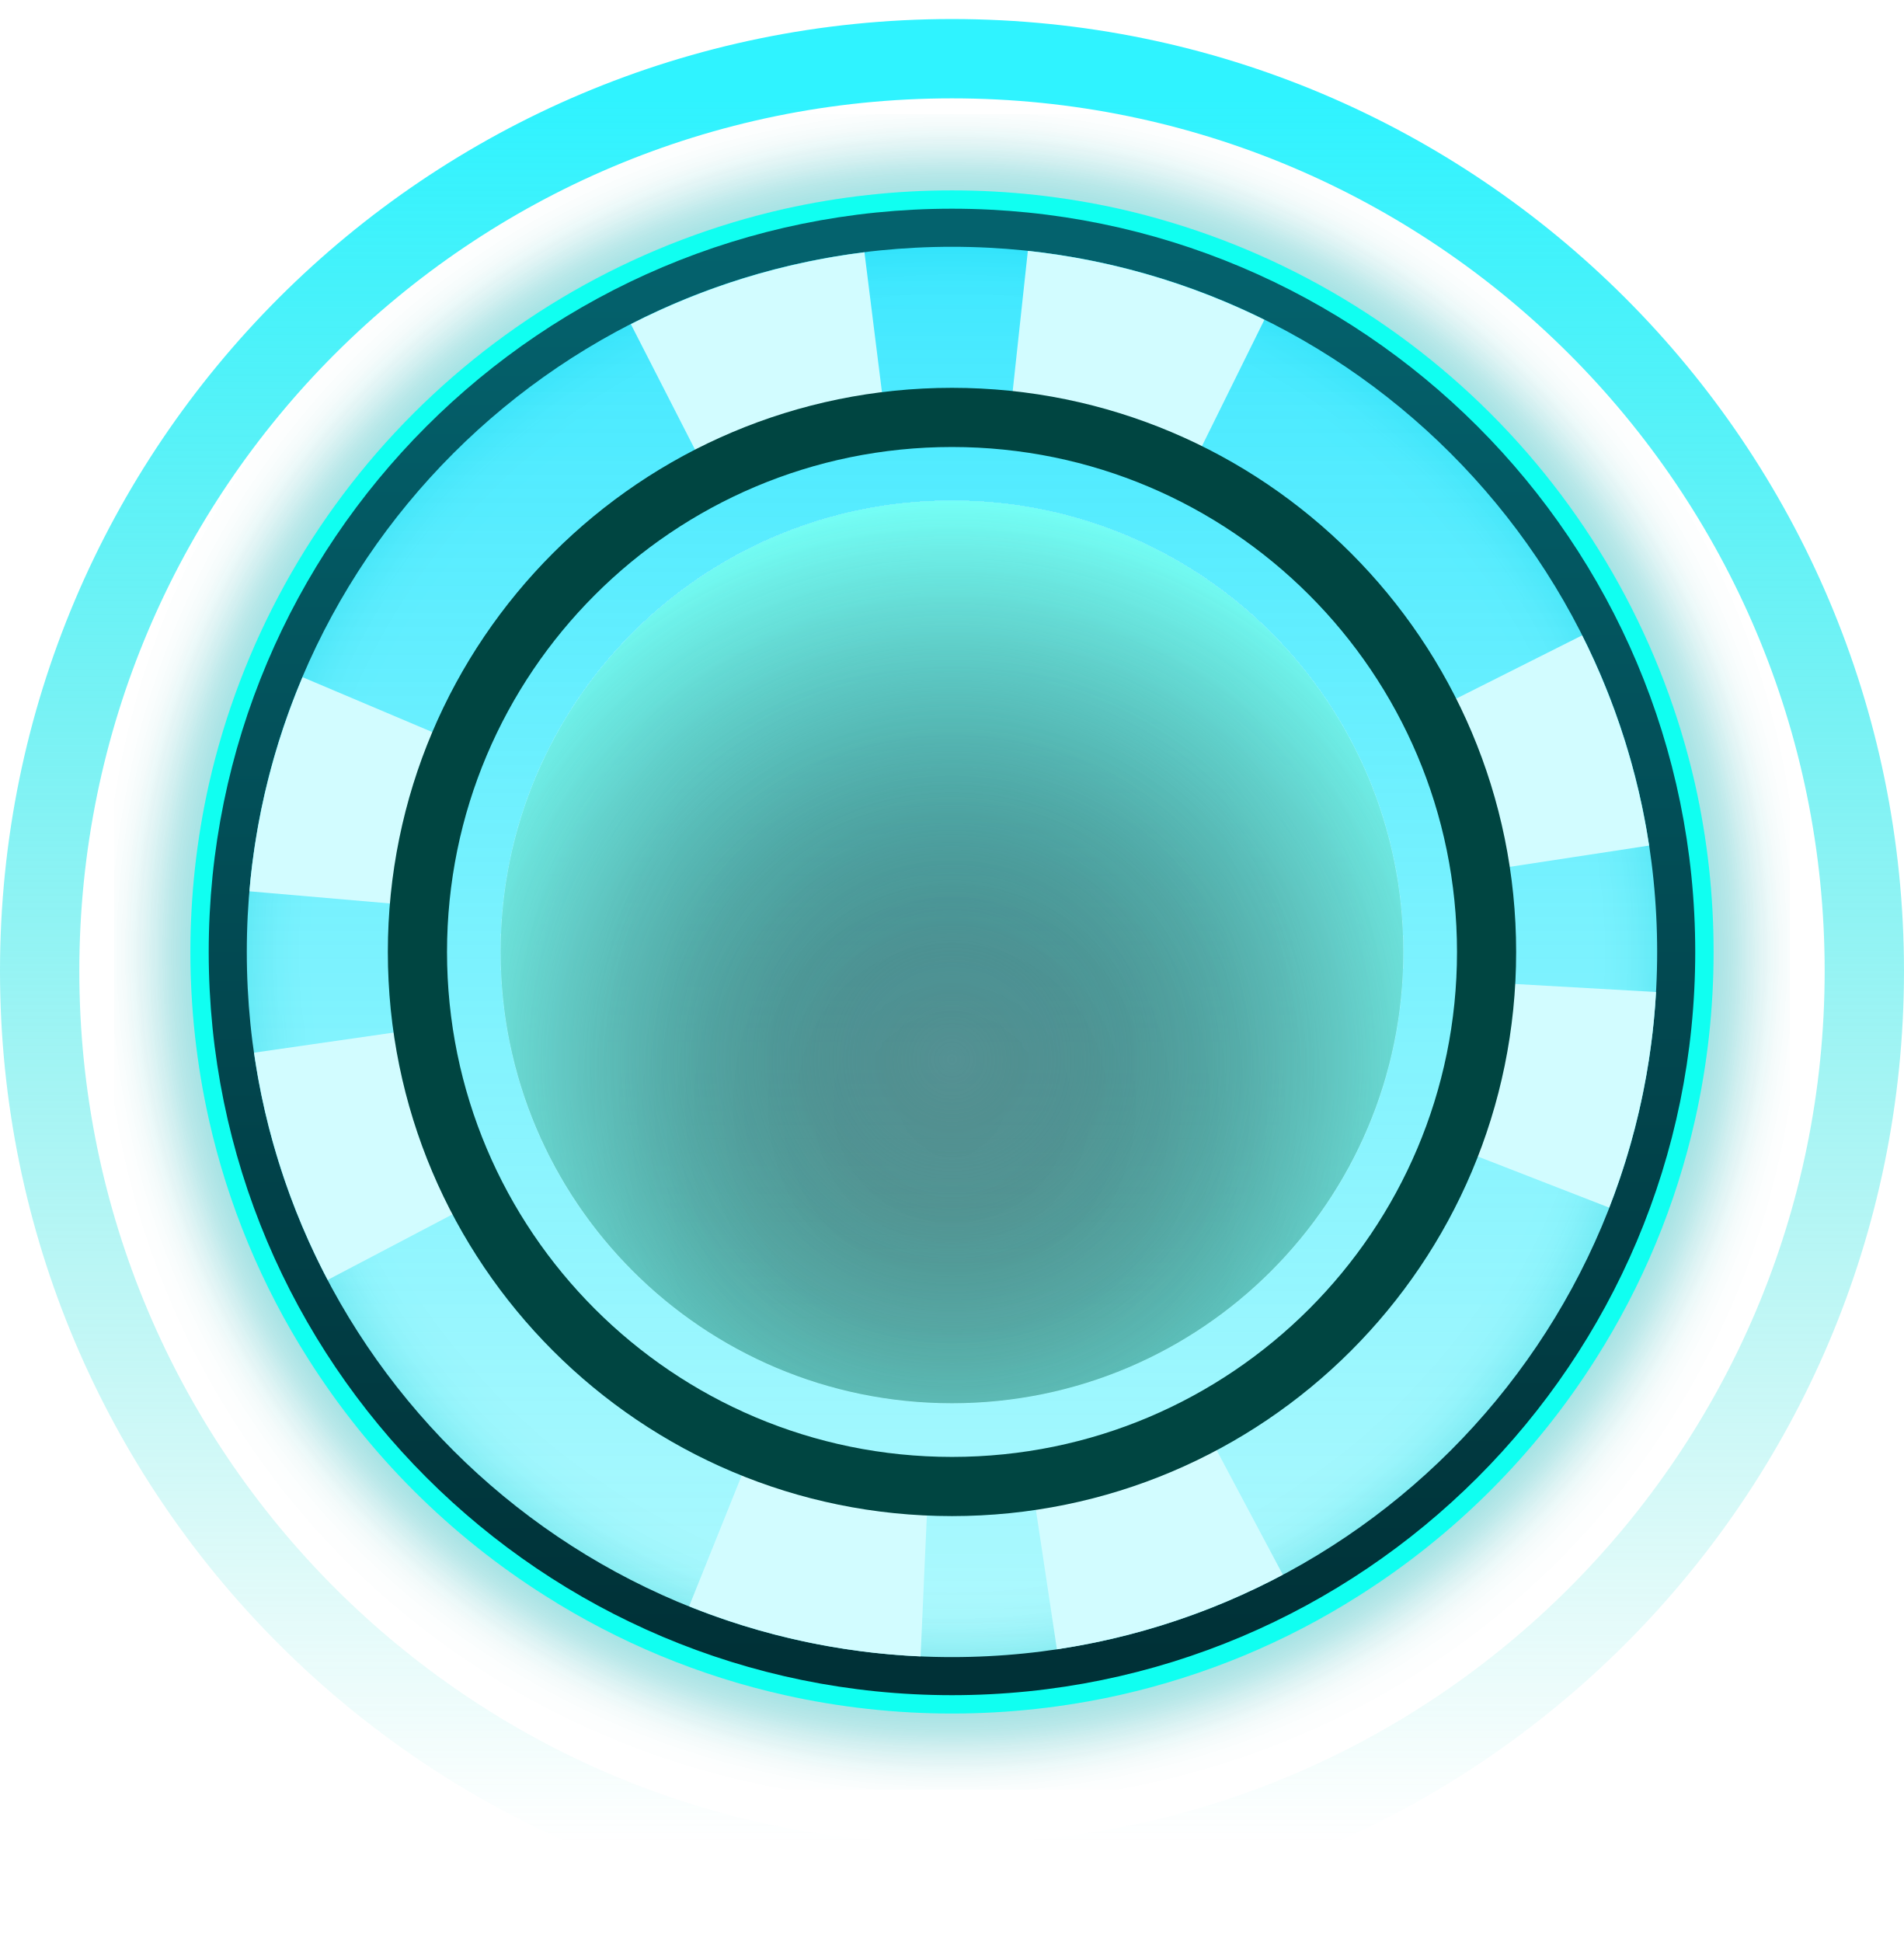
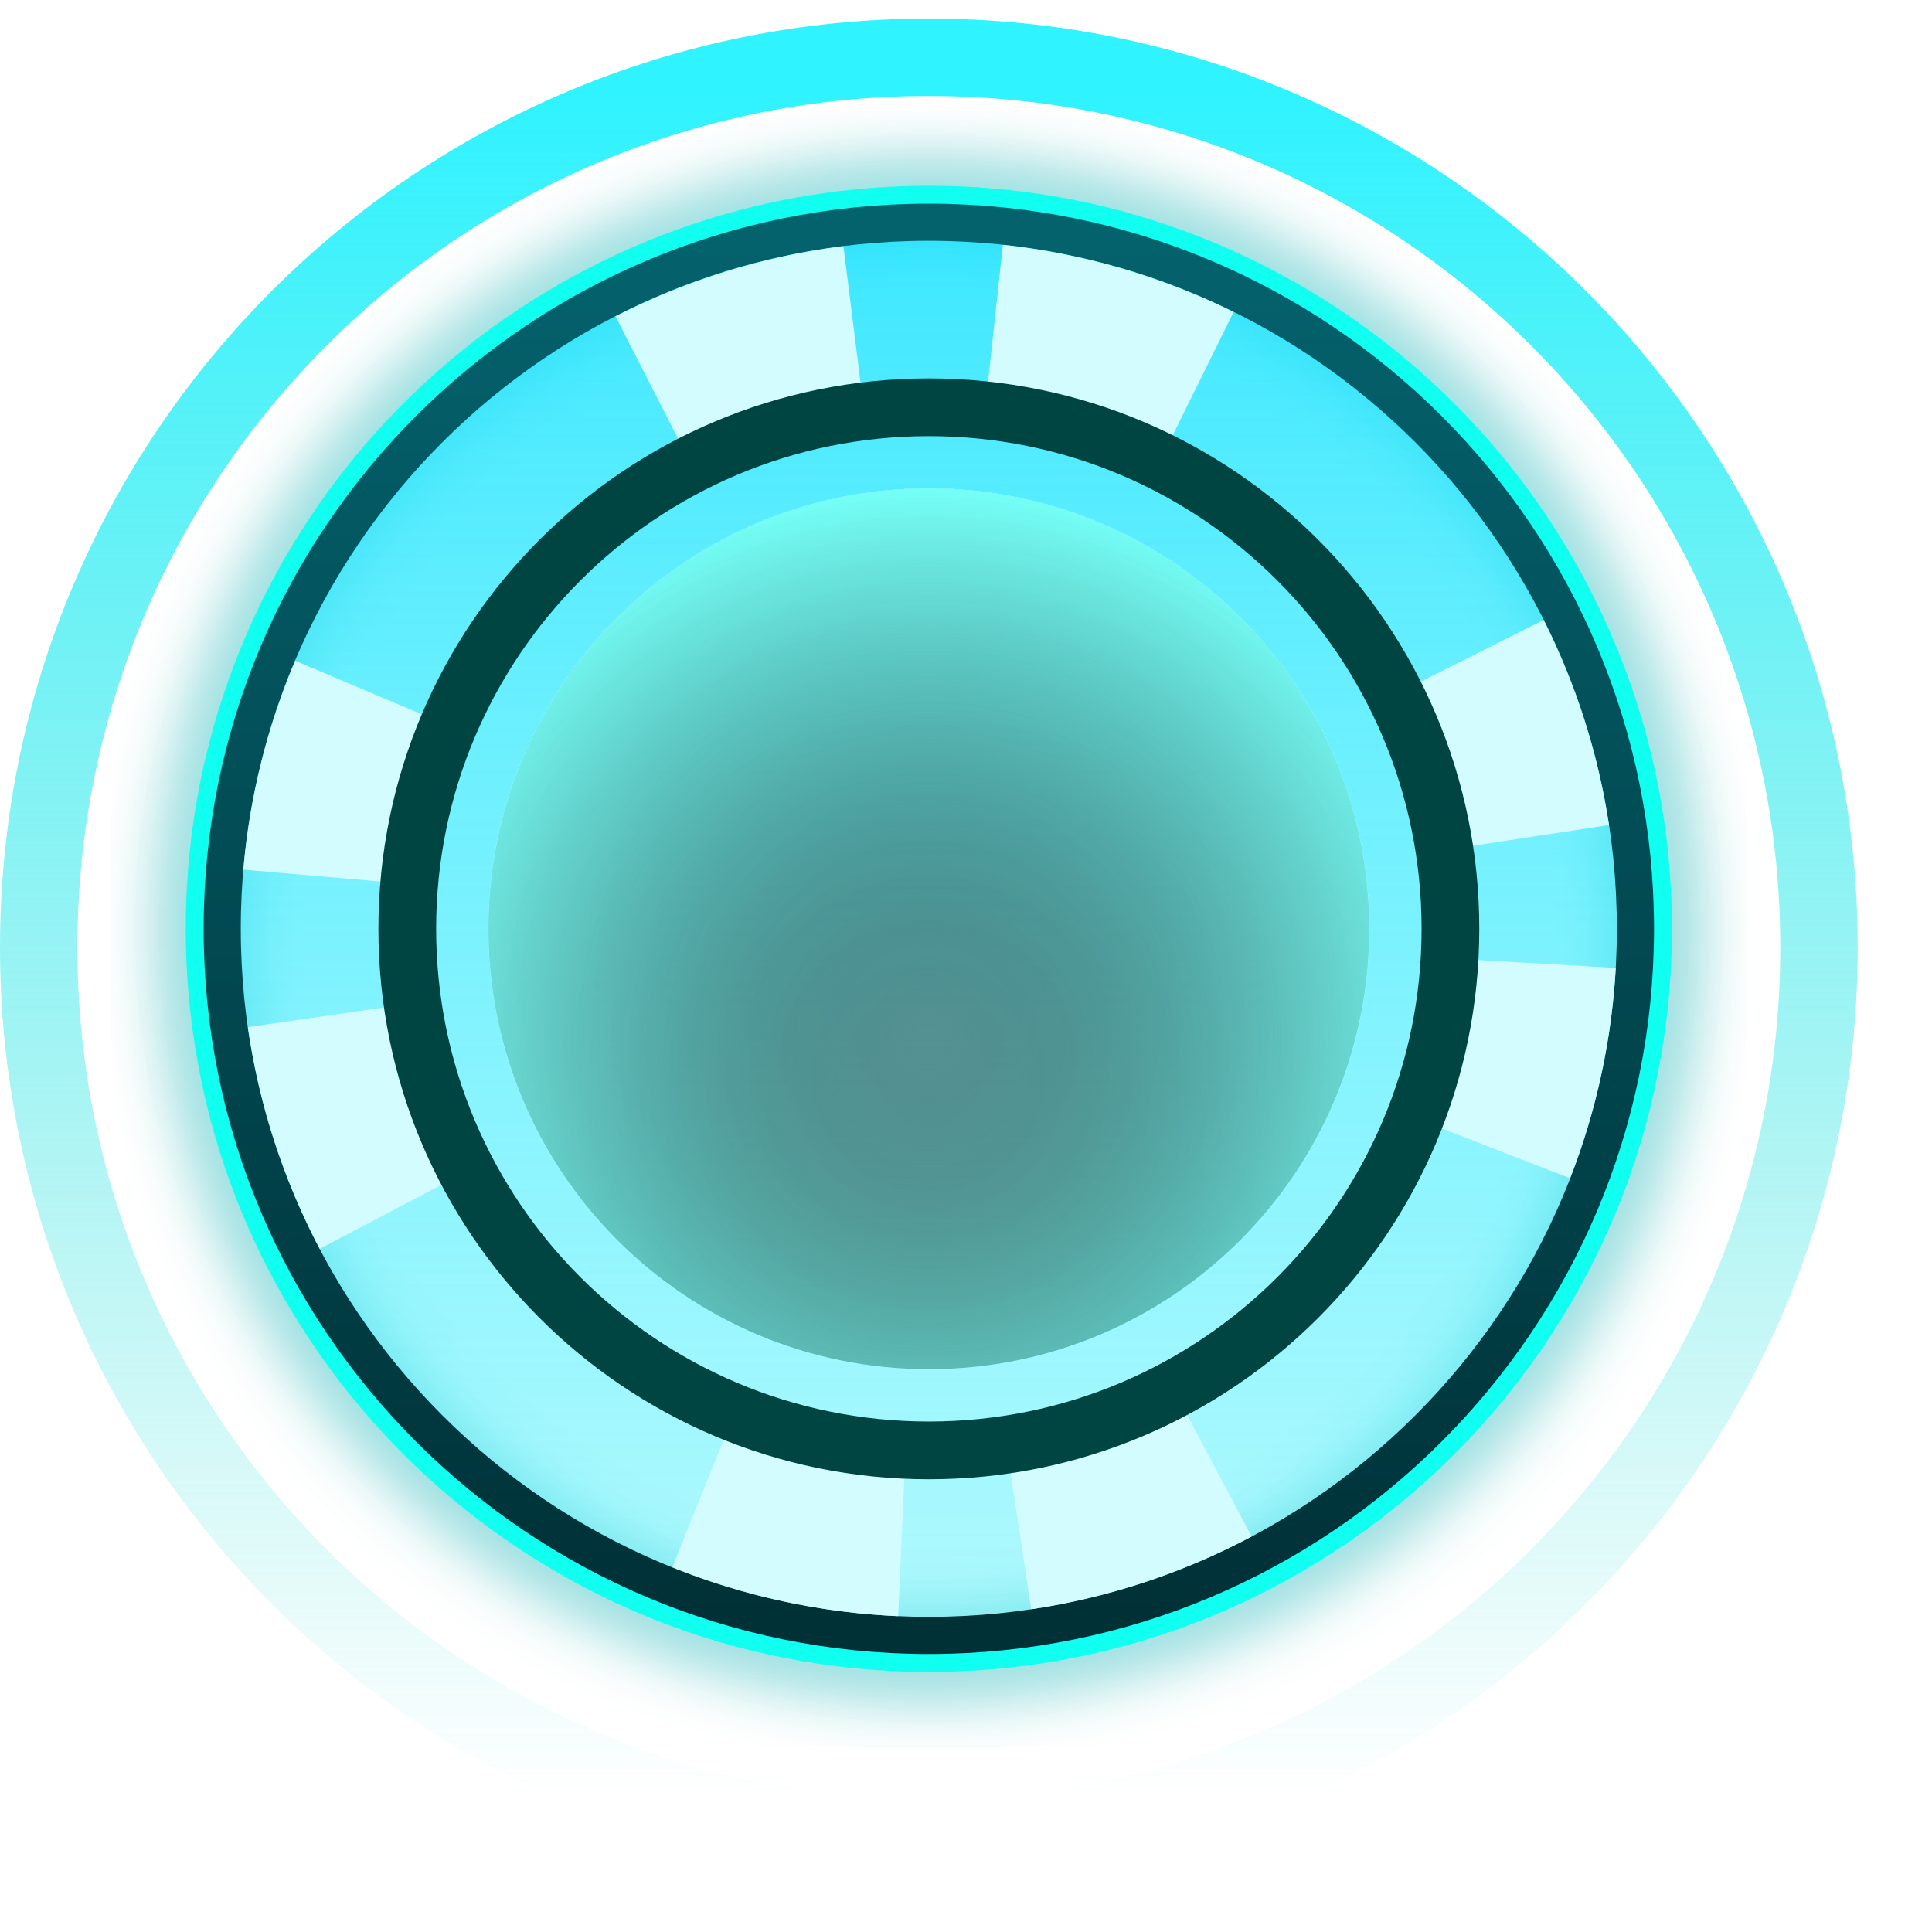
- <svg xmlns="http://www.w3.org/2000/svg" width="50" height="51" viewBox="0 0 50 51" fill="none">
+ <svg xmlns="http://www.w3.org/2000/svg" width="52" height="52" viewBox="0 0 52 52" fill="none">
  <path fill-rule="evenodd" clip-rule="evenodd" d="M25 50.5C11.193 50.5 0 39.307 0 25.5C0 11.693 11.193 0.5 25 0.5C38.807 0.5 50 11.693 50 25.5C50 39.307 38.807 50.5 25 50.5ZM25 2.583C12.344 2.583 2.083 12.844 2.083 25.5C2.083 38.157 12.344 48.417 25 48.417C37.657 48.417 47.917 38.157 47.917 25.5C47.917 12.844 37.657 2.583 25 2.583Z" fill="url(#paint0_linear_3396_384657)" />
  <g filter="url(#filter0_dd_3396_384657)">
    <path fill-rule="evenodd" clip-rule="evenodd" d="M44.515 29.398C44.838 27.955 45.001 26.48 45 25C45.001 23.519 44.839 22.043 44.515 20.598C43.679 16.909 41.816 13.532 39.14 10.857C36.465 8.183 33.088 6.32 29.398 5.485C26.502 4.838 23.498 4.838 20.602 5.485C16.912 6.319 13.534 8.182 10.858 10.856C8.183 13.531 6.32 16.909 5.485 20.598C4.838 23.496 4.838 26.501 5.485 29.398C5.985 31.629 6.868 33.756 8.094 35.686C9.681 38.195 11.805 40.319 14.314 41.906C16.244 43.132 18.371 44.015 20.602 44.515C23.498 45.162 26.502 45.162 29.398 44.515C31.629 44.015 33.756 43.132 35.686 41.906C38.195 40.319 40.319 38.195 41.906 35.686C43.132 33.756 44.015 31.629 44.515 29.398ZM43.792 29.235C44.103 27.845 44.26 26.425 44.259 25C44.26 23.574 44.103 22.153 43.792 20.761C42.987 17.209 41.193 13.957 38.617 11.381C36.041 8.806 32.788 7.012 29.235 6.208C26.446 5.585 23.554 5.585 20.764 6.208C17.211 7.011 13.958 8.805 11.382 11.38C8.806 13.956 7.012 17.209 6.208 20.761C5.585 23.552 5.585 26.445 6.208 29.235C6.689 31.384 7.539 33.432 8.72 35.29C10.248 37.706 12.294 39.752 14.71 41.28C16.568 42.461 18.616 43.311 20.764 43.792C23.554 44.415 26.446 44.415 29.235 43.792C31.383 43.311 33.432 42.461 35.29 41.28C37.706 39.752 39.752 37.706 41.28 35.29C42.46 33.432 43.31 31.384 43.792 29.235Z" fill="#10FFF1" />
  </g>
  <rect x="5.981" y="5.981" width="38.037" height="38.037" rx="19.018" fill="url(#paint1_linear_3396_384657)" stroke="url(#paint2_linear_3396_384657)" />
  <g filter="url(#filter1_i_3396_384657)">
    <circle cx="11.852" cy="11.852" r="11.852" transform="matrix(1 0 0 -1 13.1475 36.8518)" fill="url(#paint3_radial_3396_384657)" />
  </g>
  <path d="M24.175 43.499C22.089 43.407 20.034 42.962 18.097 42.183L19.503 38.684C21.045 39.304 22.682 39.658 24.343 39.733L24.175 43.499Z" fill="#D2FCFF" />
  <path d="M33.688 41.354C31.835 42.338 29.829 43 27.755 43.312L27.179 39.486C28.82 39.239 30.407 38.715 31.872 37.937L33.688 41.354Z" fill="#D2FCFF" />
  <path d="M22.701 6.625C20.562 6.893 18.486 7.532 16.567 8.514L18.4 12.098C19.902 11.33 21.527 10.83 23.201 10.62L22.701 6.625Z" fill="#D2FCFF" />
  <path d="M33.203 8.398C31.255 7.435 29.153 6.823 26.992 6.589L26.547 10.706C28.224 10.887 29.857 11.362 31.369 12.11L33.203 8.398Z" fill="#D2FCFF" />
  <path d="M42.258 31.714C42.963 29.903 43.378 27.992 43.489 26.052L39.56 25.828C39.473 27.356 39.146 28.861 38.591 30.287L42.258 31.714Z" fill="#D2FCFF" />
  <path d="M41.547 16.686C42.42 18.422 43.013 20.285 43.306 22.206L39.416 22.8C39.185 21.287 38.718 19.82 38.031 18.453L41.547 16.686Z" fill="#D2FCFF" />
  <path d="M6.672 27.645C6.972 29.73 7.627 31.747 8.606 33.612L11.909 31.877C11.127 30.388 10.605 28.777 10.364 27.113L6.672 27.645Z" fill="#D2FCFF" />
  <path d="M7.945 17.784C7.188 19.574 6.717 21.471 6.55 23.407L10.283 23.73C10.416 22.185 10.792 20.672 11.396 19.244L7.945 17.784Z" fill="#D2FCFF" />
  <path d="M39.815 25C39.815 16.818 33.182 10.185 25 10.185C16.818 10.185 10.185 16.818 10.185 25C10.185 33.182 16.818 39.815 25 39.815C33.182 39.815 39.815 33.182 39.815 25ZM11.739 25C11.739 17.676 17.676 11.739 25 11.739C32.324 11.739 38.262 17.676 38.262 25C38.262 32.324 32.324 38.261 25 38.261C17.676 38.261 11.739 32.324 11.739 25Z" fill="#004541" />
  <defs>
    <filter id="filter0_dd_3396_384657" x="3" y="3" width="44" height="44" filterUnits="userSpaceOnUse" color-interpolation-filters="sRGB">
      <feFlood flood-opacity="0" result="BackgroundImageFix" />
      <feColorMatrix in="SourceAlpha" type="matrix" values="0 0 0 0 0 0 0 0 0 0 0 0 0 0 0 0 0 0 127 0" result="hardAlpha" />
      <feOffset />
      <feGaussianBlur stdDeviation="1" />
      <feColorMatrix type="matrix" values="0 0 0 0 0.078 0 0 0 0 0.465 0 0 0 0 0.49 0 0 0 1 0" />
      <feBlend mode="normal" in2="BackgroundImageFix" result="effect1_dropShadow_3396_384657" />
      <feColorMatrix in="SourceAlpha" type="matrix" values="0 0 0 0 0 0 0 0 0 0 0 0 0 0 0 0 0 0 127 0" result="hardAlpha" />
      <feOffset />
      <feGaussianBlur stdDeviation="1" />
      <feColorMatrix type="matrix" values="0 0 0 0 0.446 0 0 0 0 1 0 0 0 0 1 0 0 0 1 0" />
      <feBlend mode="normal" in2="effect1_dropShadow_3396_384657" result="effect2_dropShadow_3396_384657" />
      <feBlend mode="normal" in="SourceGraphic" in2="effect2_dropShadow_3396_384657" result="shape" />
    </filter>
    <filter id="filter1_i_3396_384657" x="13.148" y="13.148" width="23.704" height="27.704" filterUnits="userSpaceOnUse" color-interpolation-filters="sRGB">
      <feFlood flood-opacity="0" result="BackgroundImageFix" />
      <feBlend mode="normal" in="SourceGraphic" in2="BackgroundImageFix" result="shape" />
      <feColorMatrix in="SourceAlpha" type="matrix" values="0 0 0 0 0 0 0 0 0 0 0 0 0 0 0 0 0 0 127 0" result="hardAlpha" />
      <feOffset dy="4" />
      <feGaussianBlur stdDeviation="5" />
      <feComposite in2="hardAlpha" operator="arithmetic" k2="-1" k3="1" />
      <feColorMatrix type="matrix" values="0 0 0 0 1 0 0 0 0 1 0 0 0 0 1 0 0 0 0.25 0" />
      <feBlend mode="normal" in2="shape" result="effect1_innerShadow_3396_384657" />
    </filter>
    <linearGradient id="paint0_linear_3396_384657" x1="25" y1="2.583" x2="25" y2="48.417" gradientUnits="userSpaceOnUse">
      <stop stop-color="#2FF3FF" />
      <stop offset="1" stop-color="#2CDCD1" stop-opacity="0" />
    </linearGradient>
    <linearGradient id="paint1_linear_3396_384657" x1="23.962" y1="6.481" x2="23.962" y2="43.519" gradientUnits="userSpaceOnUse">
      <stop stop-color="#0FE2FF" stop-opacity="0.8" />
      <stop offset="1" stop-color="#37F0FC" stop-opacity="0.4" />
    </linearGradient>
    <linearGradient id="paint2_linear_3396_384657" x1="25" y1="6.481" x2="25" y2="43.519" gradientUnits="userSpaceOnUse">
      <stop stop-color="#04626D" />
      <stop offset="1" stop-color="#003137" />
    </linearGradient>
    <radialGradient id="paint3_radial_3396_384657" cx="0" cy="0" r="1" gradientUnits="userSpaceOnUse" gradientTransform="translate(11.8518 9.02907) rotate(90) scale(14.6746)">
      <stop stop-color="#0F0900" stop-opacity="0.42" />
      <stop offset="1" stop-color="#4EFFF4" />
    </radialGradient>
  </defs>
</svg>
